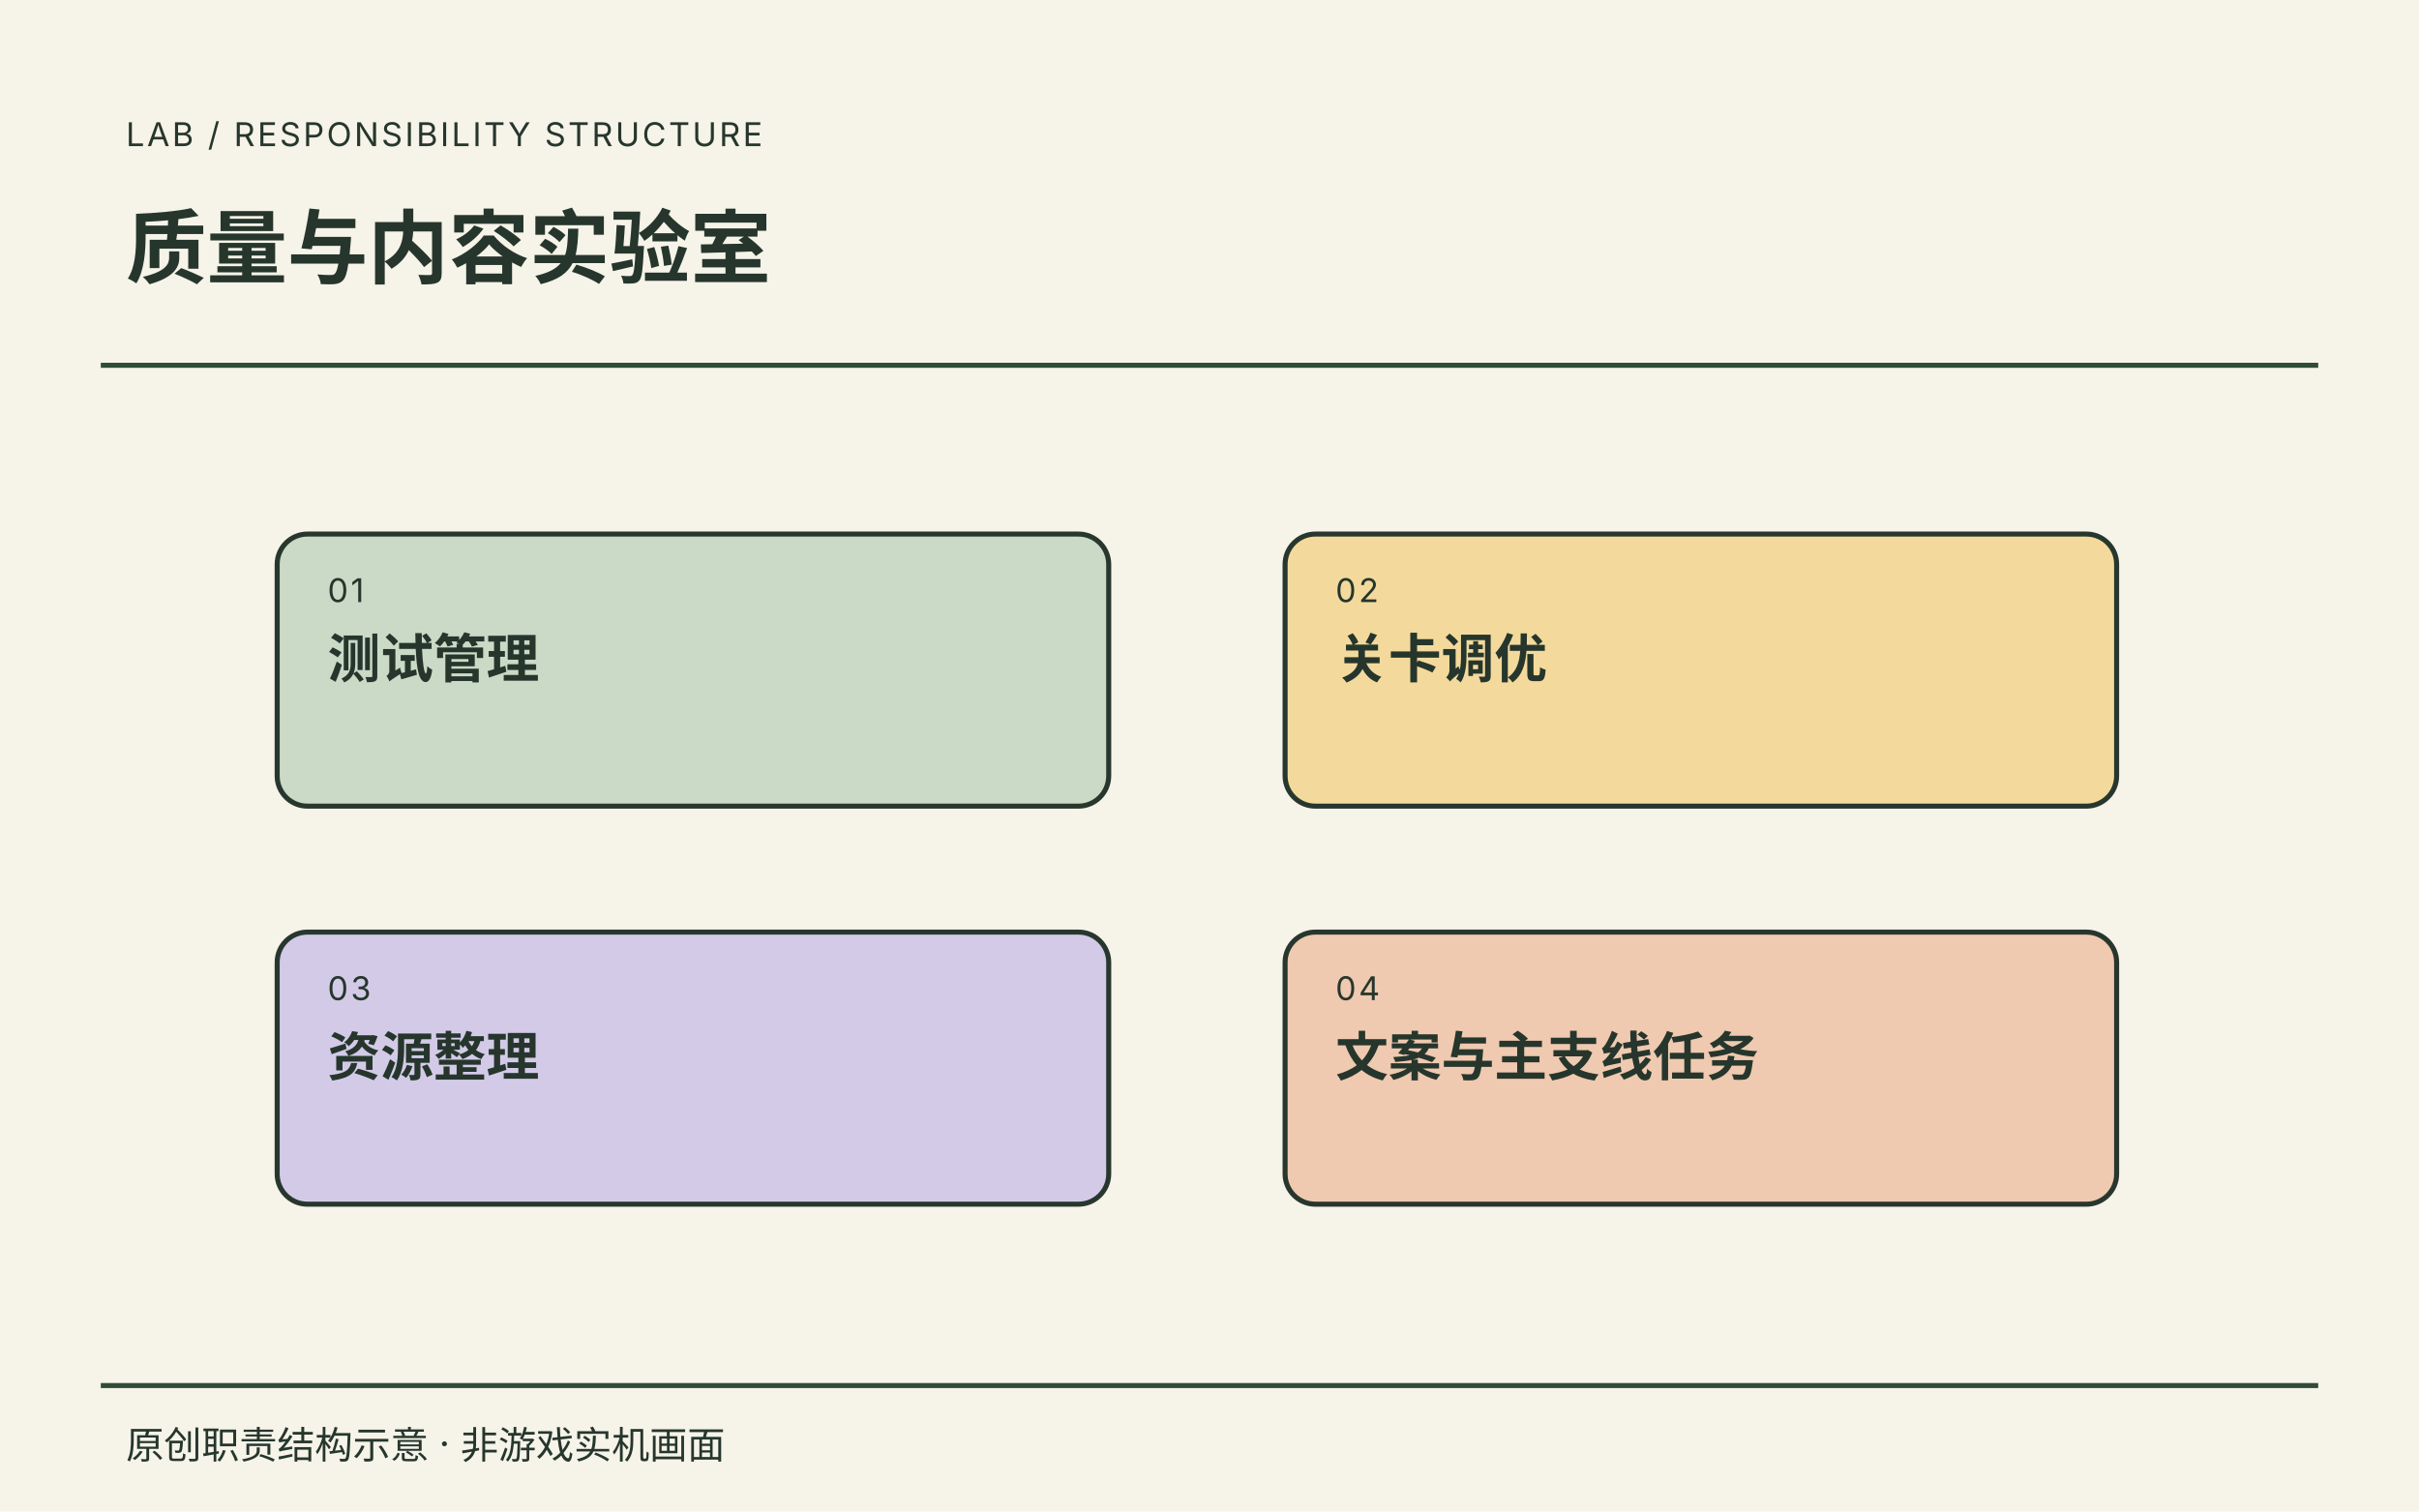
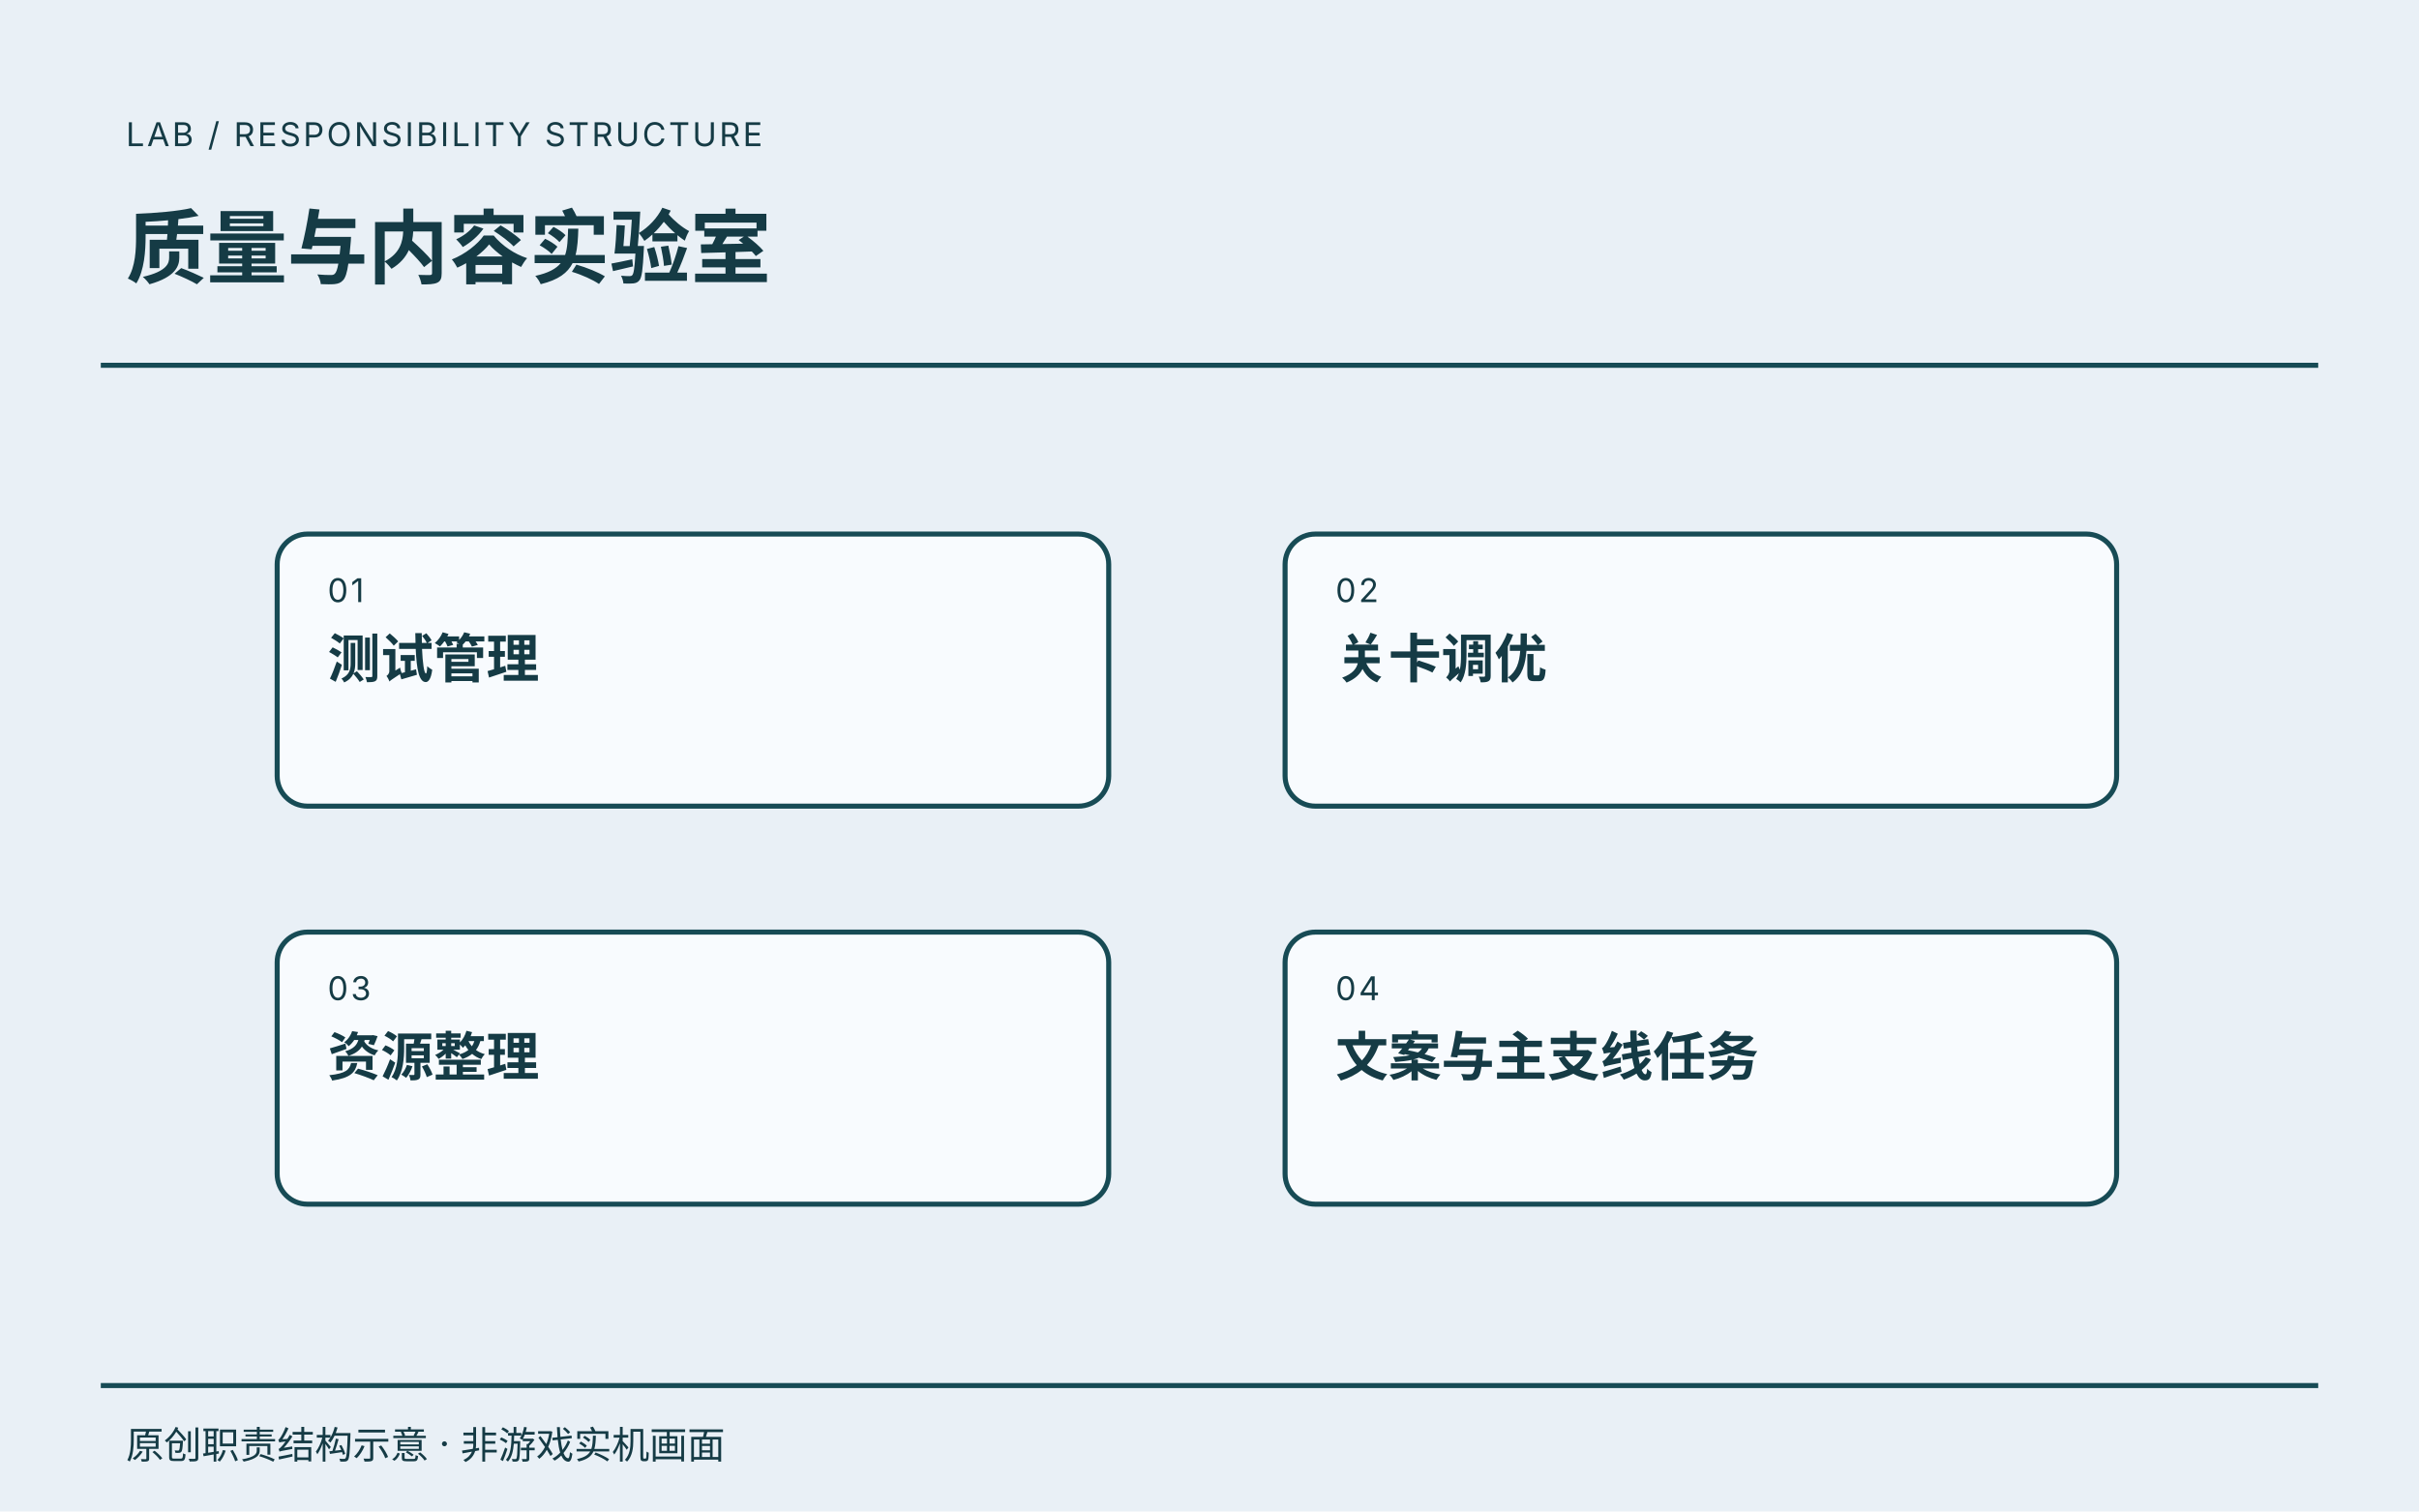
<svg xmlns="http://www.w3.org/2000/svg" width="960" height="600" viewBox="0 0 960 600">
-   <style>text{font-family:system-ui,-apple-system,'Microsoft YaHei',sans-serif;fill:#26362c}.title{font-size:32px;font-weight:700}.node{font-size:21px;font-weight:600}.number{font-size:13px;letter-spacing:1px}.caption{font-size:15px}</style>
-   <rect width="960" height="600" fill="#f6f3e9" />
-   <path d="M40 145H920M40 550H920" stroke="#304b37" stroke-width="2" />
+   <style>text{font-family:system-ui,-apple-system,'Microsoft YaHei',sans-serif;fill:#153b45}.title{font-size:32px;font-weight:700}.node{font-size:21px;font-weight:600}.number{font-size:13px;letter-spacing:1px}.caption{font-size:15px}</style>
+   <rect width="960" height="600" fill="#e9f0f6" />
+   <path d="M40 145H920M40 550H920" stroke="#174b55" stroke-width="2" />
  <text x="50" y="58" class="number">LAB / RESPONSIBILITY STRUCTURE</text>
  <text x="50" y="110" class="title">
    <tspan x="50" dy="0">质量与内容实验室</tspan>
  </text>
  <g>
-     <rect x="110" y="212" width="330" height="108" rx="12" fill="#cadac6" stroke="#28372e" stroke-width="2" />
+     <rect x="110" y="212" width="330" height="108" rx="12" fill="#f8fbfe" stroke="#174b55" stroke-width="2" />
    <text x="130" y="239" class="number">01</text>
    <text x="130" y="269" class="node">
      <tspan x="130" dy="0">测试管理</tspan>
    </text>
  </g>
  <g>
-     <rect x="510" y="212" width="330" height="108" rx="12" fill="#f3da9c" stroke="#28372e" stroke-width="2" />
+     <rect x="510" y="212" width="330" height="108" rx="12" fill="#f8fbfe" stroke="#174b55" stroke-width="2" />
    <text x="530" y="239" class="number">02</text>
    <text x="530" y="269" class="node">
      <tspan x="530" dy="0">关卡调优</tspan>
    </text>
  </g>
  <g>
-     <rect x="110" y="370" width="330" height="108" rx="12" fill="#d3cae8" stroke="#28372e" stroke-width="2" />
+     <rect x="110" y="370" width="330" height="108" rx="12" fill="#f8fbfe" stroke="#174b55" stroke-width="2" />
    <text x="130" y="397" class="number">03</text>
    <text x="130" y="427" class="node">
      <tspan x="130" dy="0">资源整理</tspan>
    </text>
  </g>
  <g>
-     <rect x="510" y="370" width="330" height="108" rx="12" fill="#efc9b0" stroke="#28372e" stroke-width="2" />
+     <rect x="510" y="370" width="330" height="108" rx="12" fill="#f8fbfe" stroke="#174b55" stroke-width="2" />
    <text x="530" y="397" class="number">04</text>
    <text x="530" y="427" class="node">
      <tspan x="530" dy="0">文案与主支线任务</tspan>
    </text>
  </g>
  <text x="50" y="579" class="caption">原创职责结构示意 · 非游戏实机画面</text>
</svg>
